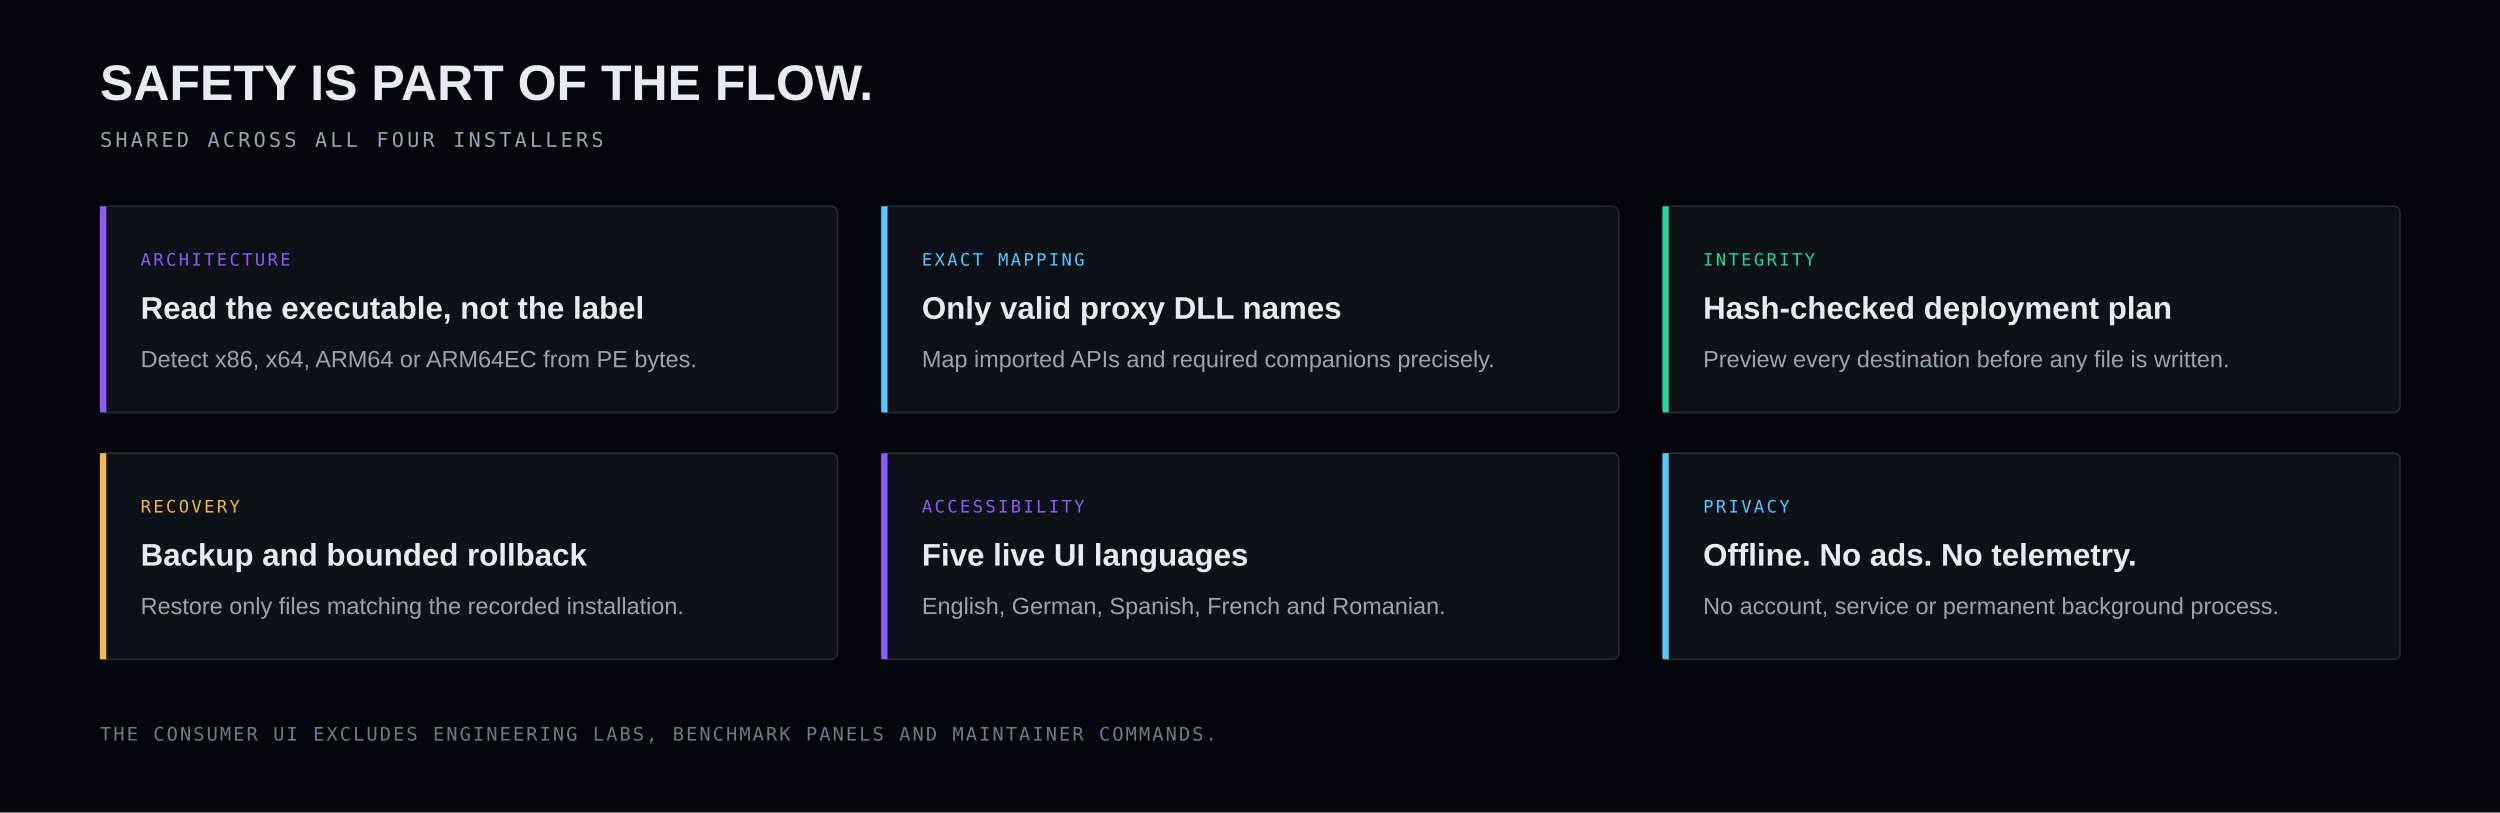
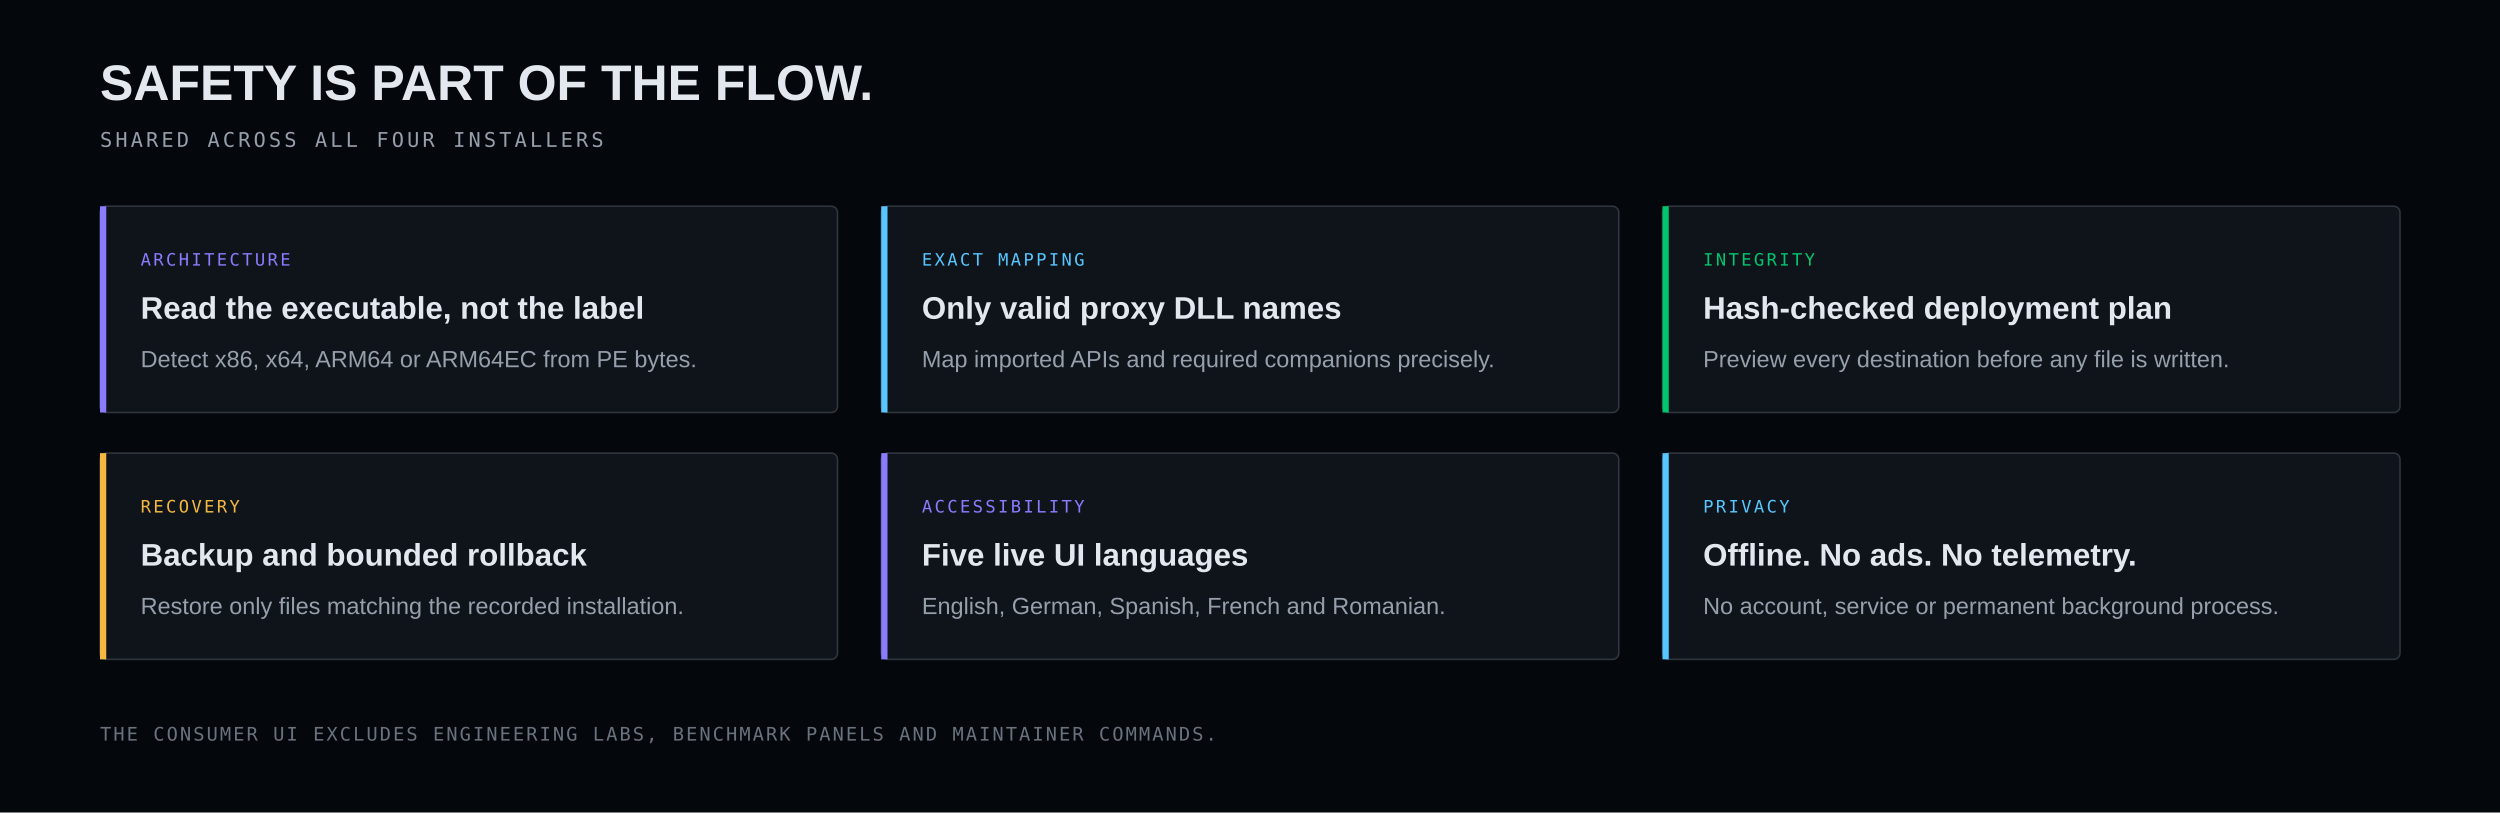
<svg xmlns="http://www.w3.org/2000/svg" width="1600" height="520" viewBox="0 0 1600 520" role="img" aria-labelledby="title desc">
-   <rect width="1600" height="520" fill="#020509" />
-   <text x="64" y="64" fill="#E7EBF2" font-family="Segoe UI,Arial,sans-serif" font-size="32" font-weight="700">SAFETY IS PART OF THE FLOW.</text>
-   <text x="64" y="94" fill="#99A3B1" font-family="Cascadia Mono,Consolas,monospace" font-size="13" letter-spacing="2">SHARED ACROSS ALL FOUR INSTALLERS</text>
+   <rect width="1600" height="520" fill="#04080D" />
+   <text x="64" y="64" fill="#E3E8EF" font-family="Segoe UI,Arial,sans-serif" font-size="32" font-weight="700">SAFETY IS PART OF THE FLOW.</text>
+   <text x="64" y="94" fill="#969FAB" font-family="Cascadia Mono,Consolas,monospace" font-size="13" letter-spacing="2">SHARED ACROSS ALL FOUR INSTALLERS</text>
  <g transform="translate(64 132)" font-family="Segoe UI,Arial,sans-serif">
    <g>
-       <rect width="472" height="132" rx="4" fill="#0C1118" stroke="#232B36" />
-       <rect width="4" height="132" fill="#8B5CF6" />
-       <text x="26" y="38" fill="#8B5CF6" font-family="Cascadia Mono,Consolas,monospace" font-size="11" letter-spacing="1.5">ARCHITECTURE</text>
-       <text x="26" y="72" fill="#E7EBF2" font-size="20" font-weight="700">Read the executable, not the label</text>
-       <text x="26" y="103" fill="#99A3B1" font-size="15">Detect x86, x64, ARM64 or ARM64EC from PE bytes.</text>
+       <rect width="472" height="132" rx="4" fill="#0F141B" stroke="#30363D" />
+       <rect width="4" height="132" fill="#8A7BFF" />
+       <text x="26" y="38" fill="#8A7BFF" font-family="Cascadia Mono,Consolas,monospace" font-size="11" letter-spacing="1.5">ARCHITECTURE</text>
+       <text x="26" y="72" fill="#E3E8EF" font-size="20" font-weight="700">Read the executable, not the label</text>
+       <text x="26" y="103" fill="#969FAB" font-size="15">Detect x86, x64, ARM64 or ARM64EC from PE bytes.</text>
    </g>
    <g transform="translate(500)">
-       <rect width="472" height="132" rx="4" fill="#0C1118" stroke="#232B36" />
-       <rect width="4" height="132" fill="#55C8FF" />
-       <text x="26" y="38" fill="#55C8FF" font-family="Cascadia Mono,Consolas,monospace" font-size="11" letter-spacing="1.5">EXACT MAPPING</text>
-       <text x="26" y="72" fill="#E7EBF2" font-size="20" font-weight="700">Only valid proxy DLL names</text>
-       <text x="26" y="103" fill="#99A3B1" font-size="15">Map imported APIs and required companions precisely.</text>
+       <rect width="472" height="132" rx="4" fill="#0F141B" stroke="#30363D" />
+       <rect width="4" height="132" fill="#57C7FF" />
+       <text x="26" y="38" fill="#57C7FF" font-family="Cascadia Mono,Consolas,monospace" font-size="11" letter-spacing="1.5">EXACT MAPPING</text>
+       <text x="26" y="72" fill="#E3E8EF" font-size="20" font-weight="700">Only valid proxy DLL names</text>
+       <text x="26" y="103" fill="#969FAB" font-size="15">Map imported APIs and required companions precisely.</text>
    </g>
    <g transform="translate(1000)">
-       <rect width="472" height="132" rx="4" fill="#0C1118" stroke="#232B36" />
-       <rect width="4" height="132" fill="#22D99A" />
-       <text x="26" y="38" fill="#22D99A" font-family="Cascadia Mono,Consolas,monospace" font-size="11" letter-spacing="1.5">INTEGRITY</text>
-       <text x="26" y="72" fill="#E7EBF2" font-size="20" font-weight="700">Hash-checked deployment plan</text>
-       <text x="26" y="103" fill="#99A3B1" font-size="15">Preview every destination before any file is written.</text>
+       <rect width="472" height="132" rx="4" fill="#0F141B" stroke="#30363D" />
+       <rect width="4" height="132" fill="#00C66D" />
+       <text x="26" y="38" fill="#00C66D" font-family="Cascadia Mono,Consolas,monospace" font-size="11" letter-spacing="1.5">INTEGRITY</text>
+       <text x="26" y="72" fill="#E3E8EF" font-size="20" font-weight="700">Hash-checked deployment plan</text>
+       <text x="26" y="103" fill="#969FAB" font-size="15">Preview every destination before any file is written.</text>
    </g>
    <g transform="translate(0 158)">
-       <rect width="472" height="132" rx="4" fill="#0C1118" stroke="#232B36" />
+       <rect width="472" height="132" rx="4" fill="#0F141B" stroke="#30363D" />
      <rect width="4" height="132" fill="#F5B942" />
      <text x="26" y="38" fill="#F5B942" font-family="Cascadia Mono,Consolas,monospace" font-size="11" letter-spacing="1.5">RECOVERY</text>
-       <text x="26" y="72" fill="#E7EBF2" font-size="20" font-weight="700">Backup and bounded rollback</text>
-       <text x="26" y="103" fill="#99A3B1" font-size="15">Restore only files matching the recorded installation.</text>
+       <text x="26" y="72" fill="#E3E8EF" font-size="20" font-weight="700">Backup and bounded rollback</text>
+       <text x="26" y="103" fill="#969FAB" font-size="15">Restore only files matching the recorded installation.</text>
    </g>
    <g transform="translate(500 158)">
-       <rect width="472" height="132" rx="4" fill="#0C1118" stroke="#232B36" />
-       <rect width="4" height="132" fill="#8B5CF6" />
-       <text x="26" y="38" fill="#8B5CF6" font-family="Cascadia Mono,Consolas,monospace" font-size="11" letter-spacing="1.5">ACCESSIBILITY</text>
-       <text x="26" y="72" fill="#E7EBF2" font-size="20" font-weight="700">Five live UI languages</text>
-       <text x="26" y="103" fill="#99A3B1" font-size="15">English, German, Spanish, French and Romanian.</text>
+       <rect width="472" height="132" rx="4" fill="#0F141B" stroke="#30363D" />
+       <rect width="4" height="132" fill="#8A7BFF" />
+       <text x="26" y="38" fill="#8A7BFF" font-family="Cascadia Mono,Consolas,monospace" font-size="11" letter-spacing="1.5">ACCESSIBILITY</text>
+       <text x="26" y="72" fill="#E3E8EF" font-size="20" font-weight="700">Five live UI languages</text>
+       <text x="26" y="103" fill="#969FAB" font-size="15">English, German, Spanish, French and Romanian.</text>
    </g>
    <g transform="translate(1000 158)">
-       <rect width="472" height="132" rx="4" fill="#0C1118" stroke="#232B36" />
-       <rect width="4" height="132" fill="#55C8FF" />
-       <text x="26" y="38" fill="#55C8FF" font-family="Cascadia Mono,Consolas,monospace" font-size="11" letter-spacing="1.5">PRIVACY</text>
-       <text x="26" y="72" fill="#E7EBF2" font-size="20" font-weight="700">Offline. No ads. No telemetry.</text>
-       <text x="26" y="103" fill="#99A3B1" font-size="15">No account, service or permanent background process.</text>
+       <rect width="472" height="132" rx="4" fill="#0F141B" stroke="#30363D" />
+       <rect width="4" height="132" fill="#57C7FF" />
+       <text x="26" y="38" fill="#57C7FF" font-family="Cascadia Mono,Consolas,monospace" font-size="11" letter-spacing="1.5">PRIVACY</text>
+       <text x="26" y="72" fill="#E3E8EF" font-size="20" font-weight="700">Offline. No ads. No telemetry.</text>
+       <text x="26" y="103" fill="#969FAB" font-size="15">No account, service or permanent background process.</text>
    </g>
  </g>
-   <text x="64" y="474" fill="#6F7A89" font-family="Cascadia Mono,Consolas,monospace" font-size="12" letter-spacing="1.3">THE CONSUMER UI EXCLUDES ENGINEERING LABS, BENCHMARK PANELS AND MAINTAINER COMMANDS.</text>
+   <text x="64" y="474" fill="#6A727D" font-family="Cascadia Mono,Consolas,monospace" font-size="12" letter-spacing="1.3">THE CONSUMER UI EXCLUDES ENGINEERING LABS, BENCHMARK PANELS AND MAINTAINER COMMANDS.</text>
</svg>
